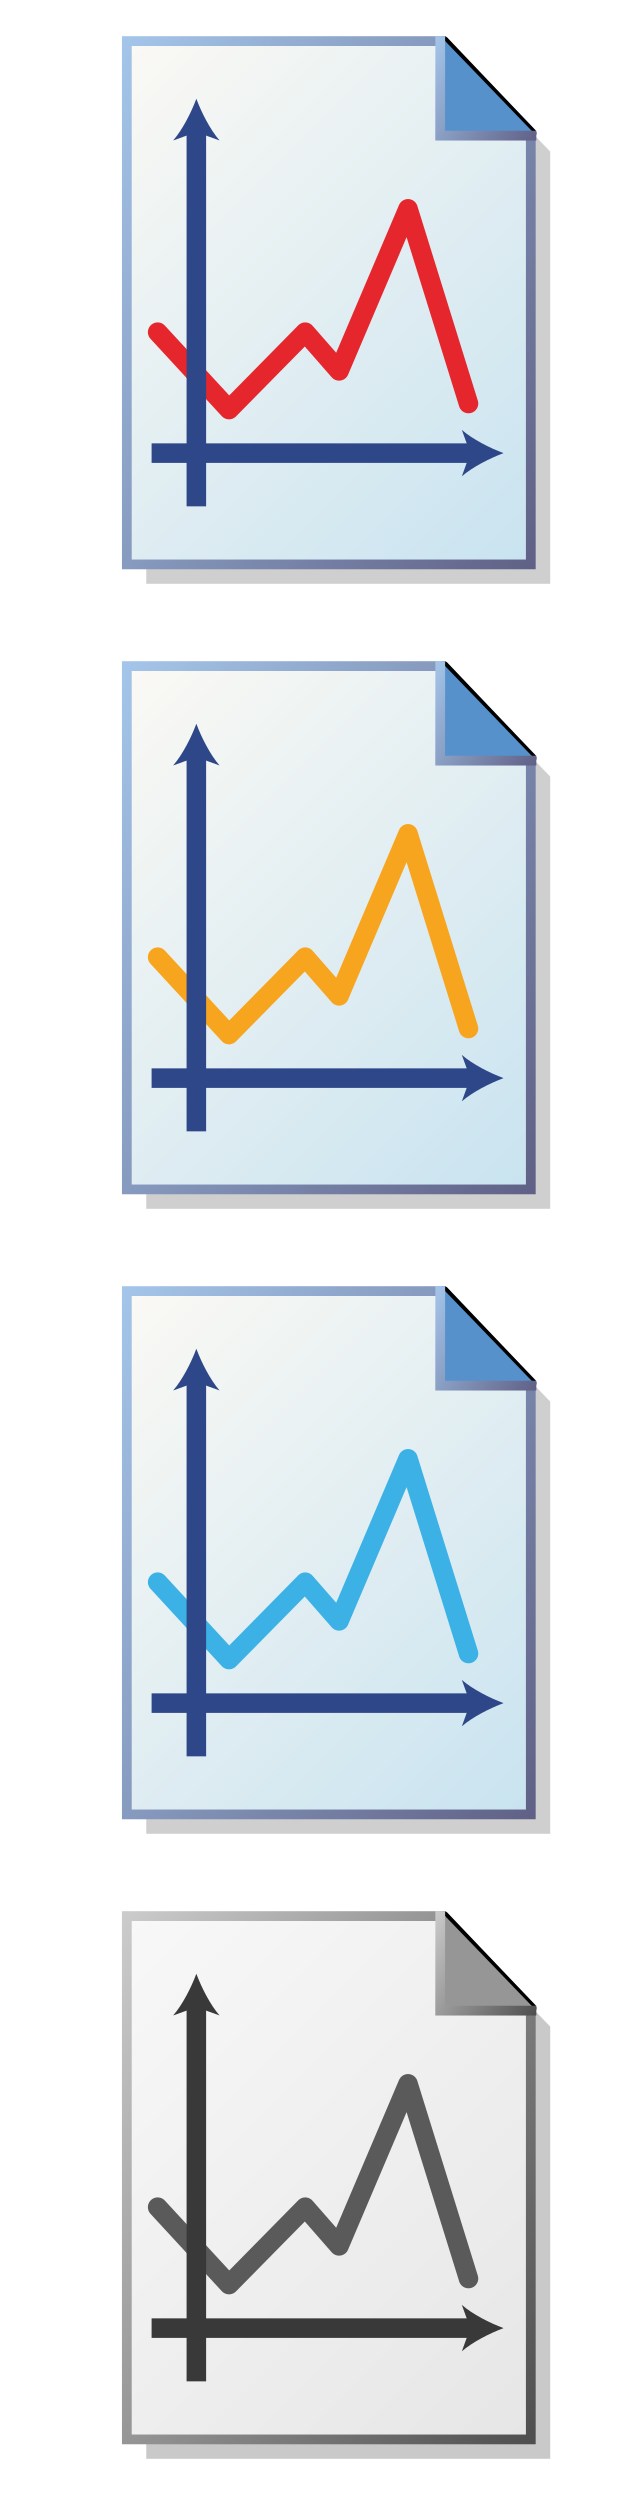
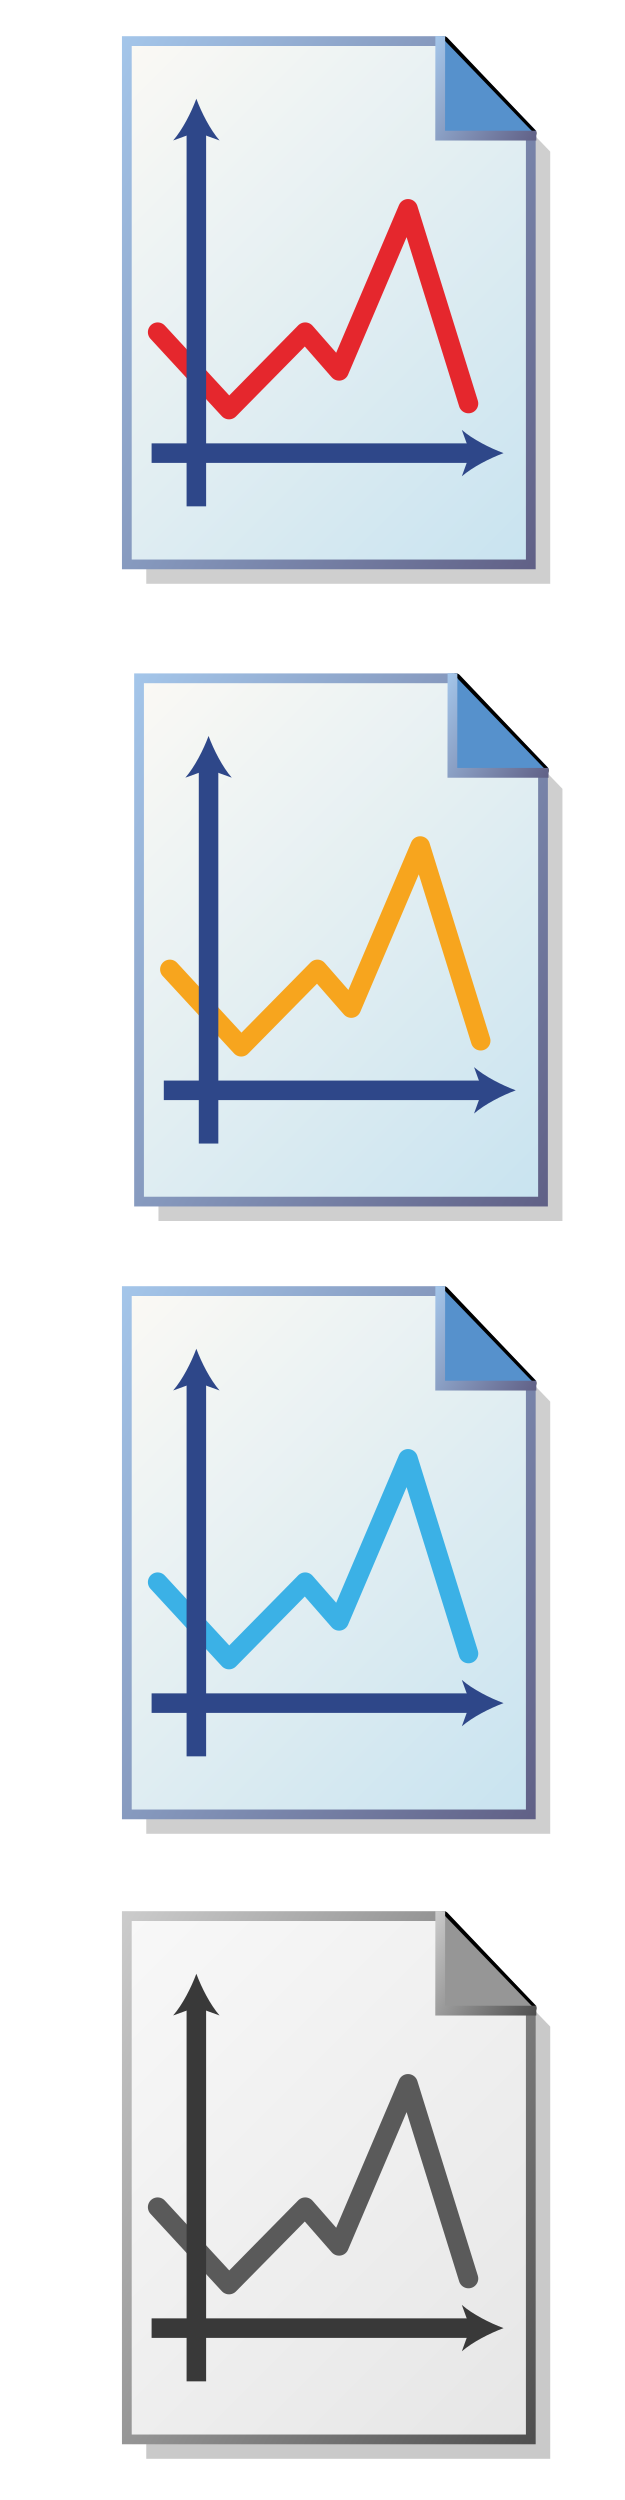
<svg xmlns="http://www.w3.org/2000/svg" version="1.1" id="Calque_1" x="0px" y="0px" viewBox="0 0 512 2048" style="enable-background:new 0 0 512 2048;" xml:space="preserve">
  <style type="text/css">
- 	.st0{opacity:0.5;fill:#A0A09F;}
+ 	.st0{opacity:0.5;fill:#A0A09F;enable-background:new    ;}
	
- 		.st1{fill:url(#SVGID_1_);stroke:url(#SVGID_00000178909308674344150830000001413189218204128641_);stroke-width:8;stroke-miterlimit:10;}
+ 		.st1{fill:url(#SVGID_1_);stroke:url(#SVGID_00000165954712830111224610000009385908490856930238_);stroke-width:8;stroke-miterlimit:10;}
	.st2{fill:none;stroke:#000000;stroke-width:8;stroke-linecap:round;stroke-miterlimit:10;}
- 	.st3{fill:#5691CC;stroke:url(#SVGID_00000093154718189846443280000014076138199688404891_);stroke-width:8;stroke-miterlimit:10;}
- 	.st4{fill:#5691CC;stroke:url(#SVGID_00000044865388216551453560000009203973892166016679_);stroke-width:8;stroke-miterlimit:10;}
+ 	.st3{fill:#5691CC;stroke:url(#SVGID_00000040552980863800906470000007176263149595307710_);stroke-width:8;stroke-miterlimit:10;}
+ 	.st4{fill:#5691CC;stroke:url(#SVGID_00000094616260889095104580000006437377164864226479_);stroke-width:8;stroke-miterlimit:10;}
	.st5{fill:none;stroke:#E5272D;stroke-width:16;stroke-linecap:round;stroke-linejoin:round;stroke-miterlimit:10;}
	.st6{fill:none;stroke:#2E4789;stroke-width:16;stroke-miterlimit:10;}
	.st7{fill:#2E4789;}
	
- 		.st8{fill:url(#SVGID_00000140702326916393491940000005057007497766339261_);stroke:url(#SVGID_00000156578575809687385360000012695221706002551713_);stroke-width:8;stroke-miterlimit:10;}
- 	.st9{fill:#5691CC;stroke:url(#SVGID_00000084531059727207651590000009345557949704686728_);stroke-width:8;stroke-miterlimit:10;}
- 	.st10{fill:#5691CC;stroke:url(#SVGID_00000033332552300869513740000018012045154314229651_);stroke-width:8;stroke-miterlimit:10;}
+ 		.st8{fill:url(#SVGID_00000109749975043649067520000017273070818371469464_);stroke:url(#SVGID_00000028284594327644715270000014326363447090047619_);stroke-width:8;stroke-miterlimit:10;}
+ 	.st9{fill:#5691CC;stroke:url(#SVGID_00000070081418939922025530000012863511350135786644_);stroke-width:8;stroke-miterlimit:10;}
+ 	.st10{fill:#5691CC;stroke:url(#SVGID_00000157303158735793463650000006644963944138598035_);stroke-width:8;stroke-miterlimit:10;}
	.st11{fill:none;stroke:#F7A51E;stroke-width:16;stroke-linecap:round;stroke-linejoin:round;stroke-miterlimit:10;}
	
- 		.st12{fill:url(#SVGID_00000143585458436940164840000016159258499733905846_);stroke:url(#SVGID_00000134238878416948462790000004792553779842068881_);stroke-width:8;stroke-miterlimit:10;}
- 	.st13{fill:#5691CC;stroke:url(#SVGID_00000009552302299151008740000014884857096991106724_);stroke-width:8;stroke-miterlimit:10;}
- 	.st14{fill:#5691CC;stroke:url(#SVGID_00000034803920418069424980000005497371238145405320_);stroke-width:8;stroke-miterlimit:10;}
+ 		.st12{fill:url(#SVGID_00000018226660207454473970000010016748540061028007_);stroke:url(#SVGID_00000062872148805961974570000017890331288422804409_);stroke-width:8;stroke-miterlimit:10;}
+ 	.st13{fill:#5691CC;stroke:url(#SVGID_00000147181807593667485140000010821446576515139213_);stroke-width:8;stroke-miterlimit:10;}
+ 	.st14{fill:#5691CC;stroke:url(#SVGID_00000071559852158387091140000002709336651498893441_);stroke-width:8;stroke-miterlimit:10;}
	.st15{fill:none;stroke:#3BB1E6;stroke-width:16;stroke-linecap:round;stroke-linejoin:round;stroke-miterlimit:10;}
- 	.st16{opacity:0.5;fill:#949494;}
+ 	.st16{opacity:0.5;fill:#949494;enable-background:new    ;}
	
- 		.st17{fill:url(#SVGID_00000011735818013654953920000018395606649017748140_);stroke:url(#SVGID_00000119803122217363813010000006231277115067399594_);stroke-width:8;stroke-miterlimit:10;}
- 	.st18{fill:#969696;stroke:url(#SVGID_00000081629965477798962210000015575773481830943407_);stroke-width:8;stroke-miterlimit:10;}
- 	.st19{fill:#969696;stroke:url(#SVGID_00000086658931629155114790000004875419878049178499_);stroke-width:8;stroke-miterlimit:10;}
+ 		.st17{fill:url(#SVGID_00000101822416225681489830000015239875216237848717_);stroke:url(#SVGID_00000120539837584389772230000005630660981675868556_);stroke-width:8;stroke-miterlimit:10;}
+ 	.st18{fill:#969696;stroke:url(#SVGID_00000048478406674238862900000011287095568126969737_);stroke-width:8;stroke-miterlimit:10;}
+ 	.st19{fill:#969696;stroke:url(#SVGID_00000003068127517227274950000010758980754727007909_);stroke-width:8;stroke-miterlimit:10;}
	.st20{fill:none;stroke:#5A5A5A;stroke-width:16;stroke-linecap:round;stroke-linejoin:round;stroke-miterlimit:10;}
	.st21{fill:none;stroke:#393939;stroke-width:16;stroke-miterlimit:10;}
	.st22{fill:#393939;}
</style>
  <polygon class="st0" points="434.83,107.68 434.83,459.06 119.81,459.06 119.81,478.23 450.74,478.23 450.74,124.17 " />
-   <linearGradient id="SVGID_1_" gradientUnits="userSpaceOnUse" x1="61.458" y1="1971.898" x2="441.272" y2="1592.082" gradientTransform="matrix(1 0 0 -1 0 2048)">
+   <linearGradient id="SVGID_1_" gradientUnits="userSpaceOnUse" x1="61.458" y1="-1203.898" x2="441.272" y2="-824.082" gradientTransform="matrix(1 0 0 1 0 1280)">
    <stop offset="0" style="stop-color:#FBF9F4" />
    <stop offset="1" style="stop-color:#C8E3F0" />
  </linearGradient>
-   <linearGradient id="SVGID_00000134945587795994049510000011425875310033253050_" gradientUnits="userSpaceOnUse" x1="38.43" y1="1911.871" x2="481.724" y2="1655.935" gradientTransform="matrix(1 0 0 -1 0 2048)">
+   <linearGradient id="SVGID_00000034785486113563454960000009595841114480851868_" gradientUnits="userSpaceOnUse" x1="38.43" y1="-1143.871" x2="481.724" y2="-887.936" gradientTransform="matrix(1 0 0 1 0 1280)">
    <stop offset="0" style="stop-color:#A4C6EA" />
    <stop offset="1" style="stop-color:#606086" />
  </linearGradient>
-   <polygon style="fill:url(#SVGID_1_);stroke:url(#SVGID_00000134945587795994049510000011425875310033253050_);stroke-width:8;stroke-miterlimit:10;" points="  434.83,462.36 103.9,462.36 103.9,33.66 362.83,33.66 434.83,108.3 " />
+   <polygon style="fill:url(#SVGID_1_);stroke:url(#SVGID_00000034785486113563454960000009595841114480851868_);stroke-width:8;stroke-miterlimit:10;" points="  434.83,462.36 103.9,462.36 103.9,33.66 362.83,33.66 434.83,108.3 " />
  <line class="st2" x1="363.66" y1="33.66" x2="435.42" y2="109.11" />
-   <linearGradient id="SVGID_00000142860529927043514630000006742283680749521804_" gradientUnits="userSpaceOnUse" x1="339.118" y1="1988.091" x2="438.195" y2="1930.889" gradientTransform="matrix(1 0 0 -1 0 2048)">
+   <linearGradient id="SVGID_00000064355628952425516350000010892761419125613476_" gradientUnits="userSpaceOnUse" x1="339.118" y1="-1220.091" x2="438.195" y2="-1162.889" gradientTransform="matrix(1 0 0 1 0 1280)">
    <stop offset="0" style="stop-color:#A4C6EA" />
    <stop offset="1" style="stop-color:#606086" />
  </linearGradient>
-   <polyline style="fill:#5691CC;stroke:url(#SVGID_00000142860529927043514630000006742283680749521804_);stroke-width:8;stroke-miterlimit:10;" points="  360.66,29.53 360.58,111.11 439.35,111.11 " />
-   <linearGradient id="SVGID_00000177465544687635967490000014479952602597073577_" gradientUnits="userSpaceOnUse" x1="360.66" y1="2014.34" x2="360.66" y2="2014.34" gradientTransform="matrix(1 0 0 -1 0 2048)">
+   <polyline style="fill:#5691CC;stroke:url(#SVGID_00000064355628952425516350000010892761419125613476_);stroke-width:8;stroke-miterlimit:10;" points="  360.66,29.53 360.58,111.11 439.35,111.11 " />
+   <linearGradient id="SVGID_00000041989302292319247700000003214980738867169187_" gradientUnits="userSpaceOnUse" x1="360.66" y1="-1246.34" x2="360.66" y2="-1246.34" gradientTransform="matrix(1 0 0 1 0 1280)">
    <stop offset="0" style="stop-color:#A4C6EA" />
    <stop offset="1" style="stop-color:#606086" />
  </linearGradient>
-   <path style="fill:#5691CC;stroke:url(#SVGID_00000177465544687635967490000014479952602597073577_);stroke-width:8;stroke-miterlimit:10;" d="  M360.66,33.66" />
+   <path style="fill:#5691CC;stroke:url(#SVGID_00000041989302292319247700000003214980738867169187_);stroke-width:8;stroke-miterlimit:10;" d="  M360.66,33.66" />
  <polyline class="st5" points="129.15,272.12 187.61,335.53 250.03,272.12 277.77,303.83 334.25,171.06 383.79,330.58 " />
  <g>
    <g>
      <line class="st6" x1="160.85" y1="414.8" x2="160.85" y2="105.03" />
      <g>
        <path class="st7" d="M160.85,80.89c4.21,11.36,11.41,25.45,19.02,34.19l-19.02-6.88l-19.02,6.88     C149.45,106.34,156.64,92.25,160.85,80.89z" />
      </g>
    </g>
  </g>
  <g>
    <g>
      <line class="st6" x1="124.19" y1="371.2" x2="388.38" y2="371.2" />
      <g>
        <path class="st7" d="M412.52,371.2c-11.36,4.21-25.45,11.41-34.19,19.02l6.88-19.02l-6.88-19.02     C387.07,359.8,401.16,366.99,412.52,371.2z" />
      </g>
    </g>
  </g>
-   <polygon class="st0" points="434.83,619.68 434.83,971.05 119.81,971.05 119.81,990.23 450.74,990.23 450.74,636.17 " />
-   <linearGradient id="SVGID_00000044174495400892862760000003665559715926728631_" gradientUnits="userSpaceOnUse" x1="61.458" y1="1459.898" x2="441.272" y2="1080.082" gradientTransform="matrix(1 0 0 -1 0 2048)">
+   <polygon class="st0" points="444.83,629.68 444.83,981.05 129.81,981.05 129.81,1000.23 460.74,1000.23 460.74,646.17 " />
+   <linearGradient id="SVGID_00000048493861747460437550000017983919167662082197_" gradientUnits="userSpaceOnUse" x1="71.457" y1="-681.898" x2="451.272" y2="-302.082" gradientTransform="matrix(1 0 0 1 0 1280)">
    <stop offset="0" style="stop-color:#FBF9F4" />
    <stop offset="1" style="stop-color:#C8E3F0" />
  </linearGradient>
-   <linearGradient id="SVGID_00000176765142501034757550000007540766951651176333_" gradientUnits="userSpaceOnUse" x1="38.43" y1="1399.871" x2="481.724" y2="1143.935" gradientTransform="matrix(1 0 0 -1 0 2048)">
+   <linearGradient id="SVGID_00000075126922081270667630000002584155331924552633_" gradientUnits="userSpaceOnUse" x1="48.43" y1="-621.871" x2="491.724" y2="-365.935" gradientTransform="matrix(1 0 0 1 0 1280)">
    <stop offset="0" style="stop-color:#A4C6EA" />
    <stop offset="1" style="stop-color:#606086" />
  </linearGradient>
-   <polygon style="fill:url(#SVGID_00000044174495400892862760000003665559715926728631_);stroke:url(#SVGID_00000176765142501034757550000007540766951651176333_);stroke-width:8;stroke-miterlimit:10;" points="  434.83,974.36 103.9,974.36 103.9,545.66 362.83,545.66 434.83,620.3 " />
-   <line class="st2" x1="363.66" y1="545.66" x2="435.42" y2="621.11" />
-   <linearGradient id="SVGID_00000182510259031351911310000006726350672230088881_" gradientUnits="userSpaceOnUse" x1="339.118" y1="1476.091" x2="438.195" y2="1418.889" gradientTransform="matrix(1 0 0 -1 0 2048)">
+   <polygon style="fill:url(#SVGID_00000048493861747460437550000017983919167662082197_);stroke:url(#SVGID_00000075126922081270667630000002584155331924552633_);stroke-width:8;stroke-miterlimit:10;" points="  444.83,984.36 113.9,984.36 113.9,555.66 372.83,555.66 444.83,630.3 " />
+   <line class="st2" x1="373.66" y1="555.66" x2="445.42" y2="631.11" />
+   <linearGradient id="SVGID_00000163063261026996166160000014369760524115754927_" gradientUnits="userSpaceOnUse" x1="349.118" y1="-698.091" x2="448.195" y2="-640.889" gradientTransform="matrix(1 0 0 1 0 1280)">
    <stop offset="0" style="stop-color:#A4C6EA" />
    <stop offset="1" style="stop-color:#606086" />
  </linearGradient>
-   <polyline style="fill:#5691CC;stroke:url(#SVGID_00000182510259031351911310000006726350672230088881_);stroke-width:8;stroke-miterlimit:10;" points="  360.66,541.53 360.58,623.11 439.35,623.11 " />
-   <linearGradient id="SVGID_00000134958617641894763750000004650536732006169753_" gradientUnits="userSpaceOnUse" x1="360.66" y1="1502.34" x2="360.66" y2="1502.34" gradientTransform="matrix(1 0 0 -1 0 2048)">
+   <polyline style="fill:#5691CC;stroke:url(#SVGID_00000163063261026996166160000014369760524115754927_);stroke-width:8;stroke-miterlimit:10;" points="  370.66,551.53 370.58,633.11 449.35,633.11 " />
+   <linearGradient id="SVGID_00000124879018031654312270000017153155282051211947_" gradientUnits="userSpaceOnUse" x1="370.66" y1="-724.34" x2="370.66" y2="-724.34" gradientTransform="matrix(1 0 0 1 0 1280)">
    <stop offset="0" style="stop-color:#A4C6EA" />
    <stop offset="1" style="stop-color:#606086" />
  </linearGradient>
-   <path style="fill:#5691CC;stroke:url(#SVGID_00000134958617641894763750000004650536732006169753_);stroke-width:8;stroke-miterlimit:10;" d="  M360.66,545.66" />
-   <polyline class="st11" points="129.15,784.12 187.61,847.53 250.03,784.12 277.77,815.83 334.25,683.06 383.79,842.58 " />
+   <path style="fill:#5691CC;stroke:url(#SVGID_00000124879018031654312270000017153155282051211947_);stroke-width:8;stroke-miterlimit:10;" d="  M370.66,555.66" />
+   <polyline class="st11" points="139.15,794.12 197.61,857.53 260.03,794.12 287.77,825.83 344.25,693.06 393.79,852.58 " />
  <g>
    <g>
-       <line class="st6" x1="160.85" y1="926.8" x2="160.85" y2="617.03" />
+       <line class="st6" x1="170.85" y1="936.8" x2="170.85" y2="627.03" />
      <g>
-         <path class="st7" d="M160.85,592.89c4.21,11.36,11.41,25.45,19.02,34.19l-19.02-6.88l-19.02,6.88     C149.45,618.34,156.64,604.25,160.85,592.89z" />
+         <path class="st7" d="M170.85,602.89c4.21,11.36,11.41,25.45,19.02,34.19l-19.02-6.88l-19.02,6.88     C159.45,628.34,166.64,614.25,170.85,602.89z" />
      </g>
    </g>
  </g>
  <g>
    <g>
-       <line class="st6" x1="124.19" y1="883.2" x2="388.38" y2="883.2" />
+       <line class="st6" x1="134.19" y1="893.2" x2="398.38" y2="893.2" />
      <g>
-         <path class="st7" d="M412.52,883.2c-11.36,4.21-25.45,11.41-34.19,19.02l6.88-19.02l-6.88-19.02     C387.07,871.8,401.16,878.99,412.52,883.2z" />
+         <path class="st7" d="M422.52,893.2c-11.36,4.21-25.45,11.41-34.19,19.02l6.88-19.02l-6.88-19.02     C397.07,881.8,411.16,888.99,422.52,893.2z" />
      </g>
    </g>
  </g>
  <polygon class="st0" points="434.83,1131.68 434.83,1483.06 119.81,1483.06 119.81,1502.23 450.74,1502.23 450.74,1148.17 " />
-   <linearGradient id="SVGID_00000129176034797567203210000006954708587848092604_" gradientUnits="userSpaceOnUse" x1="61.458" y1="947.898" x2="441.272" y2="568.082" gradientTransform="matrix(1 0 0 -1 0 2048)">
+   <linearGradient id="SVGID_00000121253548578331333700000006879127285350446492_" gradientUnits="userSpaceOnUse" x1="61.458" y1="-179.898" x2="441.272" y2="199.917" gradientTransform="matrix(1 0 0 1 0 1280)">
    <stop offset="0" style="stop-color:#FBF9F4" />
    <stop offset="1" style="stop-color:#C8E3F0" />
  </linearGradient>
-   <linearGradient id="SVGID_00000092456989375336745740000009914979337676074147_" gradientUnits="userSpaceOnUse" x1="38.43" y1="887.871" x2="481.724" y2="631.935" gradientTransform="matrix(1 0 0 -1 0 2048)">
+   <linearGradient id="SVGID_00000062184155002612035880000000418050292337751202_" gradientUnits="userSpaceOnUse" x1="38.43" y1="-119.871" x2="481.724" y2="136.065" gradientTransform="matrix(1 0 0 1 0 1280)">
    <stop offset="0" style="stop-color:#A4C6EA" />
    <stop offset="1" style="stop-color:#606086" />
  </linearGradient>
-   <polygon style="fill:url(#SVGID_00000129176034797567203210000006954708587848092604_);stroke:url(#SVGID_00000092456989375336745740000009914979337676074147_);stroke-width:8;stroke-miterlimit:10;" points="  434.83,1486.36 103.9,1486.36 103.9,1057.66 362.83,1057.66 434.83,1132.3 " />
+   <polygon style="fill:url(#SVGID_00000121253548578331333700000006879127285350446492_);stroke:url(#SVGID_00000062184155002612035880000000418050292337751202_);stroke-width:8;stroke-miterlimit:10;" points="  434.83,1486.36 103.9,1486.36 103.9,1057.66 362.83,1057.66 434.83,1132.3 " />
  <line class="st2" x1="363.66" y1="1057.66" x2="435.42" y2="1133.11" />
-   <linearGradient id="SVGID_00000174602259398487489010000010929151071843370936_" gradientUnits="userSpaceOnUse" x1="339.118" y1="964.091" x2="438.195" y2="906.889" gradientTransform="matrix(1 0 0 -1 0 2048)">
+   <linearGradient id="SVGID_00000077287202375037514710000008719513389335174580_" gradientUnits="userSpaceOnUse" x1="339.118" y1="-196.091" x2="438.195" y2="-138.889" gradientTransform="matrix(1 0 0 1 0 1280)">
    <stop offset="0" style="stop-color:#A4C6EA" />
    <stop offset="1" style="stop-color:#606086" />
  </linearGradient>
-   <polyline style="fill:#5691CC;stroke:url(#SVGID_00000174602259398487489010000010929151071843370936_);stroke-width:8;stroke-miterlimit:10;" points="  360.66,1053.53 360.58,1135.11 439.35,1135.11 " />
-   <linearGradient id="SVGID_00000080167840534296479930000012806599109562334082_" gradientUnits="userSpaceOnUse" x1="360.66" y1="990.34" x2="360.66" y2="990.34" gradientTransform="matrix(1 0 0 -1 0 2048)">
+   <polyline style="fill:#5691CC;stroke:url(#SVGID_00000077287202375037514710000008719513389335174580_);stroke-width:8;stroke-miterlimit:10;" points="  360.66,1053.53 360.58,1135.11 439.35,1135.11 " />
+   <linearGradient id="SVGID_00000163758585109743257570000003733544572053798544_" gradientUnits="userSpaceOnUse" x1="360.66" y1="-222.34" x2="360.66" y2="-222.34" gradientTransform="matrix(1 0 0 1 0 1280)">
    <stop offset="0" style="stop-color:#A4C6EA" />
    <stop offset="1" style="stop-color:#606086" />
  </linearGradient>
-   <path style="fill:#5691CC;stroke:url(#SVGID_00000080167840534296479930000012806599109562334082_);stroke-width:8;stroke-miterlimit:10;" d="  M360.66,1057.66" />
+   <path style="fill:#5691CC;stroke:url(#SVGID_00000163758585109743257570000003733544572053798544_);stroke-width:8;stroke-miterlimit:10;" d="  M360.66,1057.66" />
  <polyline class="st15" points="129.15,1296.12 187.61,1359.53 250.03,1296.12 277.77,1327.83 334.25,1195.06 383.79,1354.58 " />
  <g>
    <g>
      <line class="st6" x1="160.85" y1="1438.8" x2="160.85" y2="1129.03" />
      <g>
        <path class="st7" d="M160.85,1104.89c4.21,11.36,11.41,25.45,19.02,34.19l-19.02-6.88l-19.02,6.88     C149.45,1130.34,156.64,1116.25,160.85,1104.89z" />
      </g>
    </g>
  </g>
  <g>
    <g>
      <line class="st6" x1="124.19" y1="1395.2" x2="388.38" y2="1395.2" />
      <g>
        <path class="st7" d="M412.52,1395.2c-11.36,4.21-25.45,11.41-34.19,19.02l6.88-19.02l-6.88-19.02     C387.07,1383.8,401.16,1390.99,412.52,1395.2z" />
      </g>
    </g>
  </g>
  <polygon class="st16" points="434.83,1643.68 434.83,1995.06 119.81,1995.06 119.81,2014.23 450.74,2014.23 450.74,1660.17 " />
-   <linearGradient id="SVGID_00000180329091363899459940000007584209646343409331_" gradientUnits="userSpaceOnUse" x1="61.458" y1="435.897" x2="441.272" y2="56.083" gradientTransform="matrix(1 0 0 -1 0 2048)">
+   <linearGradient id="SVGID_00000097475845683056908660000003286584573533360000_" gradientUnits="userSpaceOnUse" x1="61.458" y1="332.103" x2="441.272" y2="711.918" gradientTransform="matrix(1 0 0 1 0 1280)">
    <stop offset="0" style="stop-color:#F8F8F8" />
    <stop offset="1" style="stop-color:#E6E6E6" />
  </linearGradient>
-   <linearGradient id="SVGID_00000096755116227282623260000001837470842131614363_" gradientUnits="userSpaceOnUse" x1="38.43" y1="375.871" x2="481.724" y2="119.935" gradientTransform="matrix(1 0 0 -1 0 2048)">
+   <linearGradient id="SVGID_00000016066549688561864910000017053920835770978213_" gradientUnits="userSpaceOnUse" x1="38.43" y1="392.129" x2="481.724" y2="648.065" gradientTransform="matrix(1 0 0 1 0 1280)">
    <stop offset="0" style="stop-color:#CCCCCC" />
    <stop offset="1" style="stop-color:#4E4E4E" />
  </linearGradient>
-   <polygon style="fill:url(#SVGID_00000180329091363899459940000007584209646343409331_);stroke:url(#SVGID_00000096755116227282623260000001837470842131614363_);stroke-width:8;stroke-miterlimit:10;" points="  434.83,1998.36 103.9,1998.36 103.9,1569.66 362.83,1569.66 434.83,1644.3 " />
+   <polygon style="fill:url(#SVGID_00000097475845683056908660000003286584573533360000_);stroke:url(#SVGID_00000016066549688561864910000017053920835770978213_);stroke-width:8;stroke-miterlimit:10;" points="  434.83,1998.36 103.9,1998.36 103.9,1569.66 362.83,1569.66 434.83,1644.3 " />
  <line class="st2" x1="363.66" y1="1569.66" x2="435.42" y2="1645.11" />
-   <linearGradient id="SVGID_00000136396844873322594810000004063872125646118817_" gradientUnits="userSpaceOnUse" x1="339.118" y1="452.091" x2="438.195" y2="394.889" gradientTransform="matrix(1 0 0 -1 0 2048)">
+   <linearGradient id="SVGID_00000130636992656366349820000011030912333815632310_" gradientUnits="userSpaceOnUse" x1="339.118" y1="315.909" x2="438.195" y2="373.111" gradientTransform="matrix(1 0 0 1 0 1280)">
    <stop offset="0" style="stop-color:#CCCCCC" />
    <stop offset="1" style="stop-color:#4E4E4E" />
  </linearGradient>
-   <polyline style="fill:#969696;stroke:url(#SVGID_00000136396844873322594810000004063872125646118817_);stroke-width:8;stroke-miterlimit:10;" points="  360.66,1565.53 360.58,1647.11 439.35,1647.11 " />
-   <linearGradient id="SVGID_00000075162500381404857970000004148549065853461898_" gradientUnits="userSpaceOnUse" x1="360.66" y1="478.34" x2="360.66" y2="478.34" gradientTransform="matrix(1 0 0 -1 0 2048)">
+   <polyline style="fill:#969696;stroke:url(#SVGID_00000130636992656366349820000011030912333815632310_);stroke-width:8;stroke-miterlimit:10;" points="  360.66,1565.53 360.58,1647.11 439.35,1647.11 " />
+   <linearGradient id="SVGID_00000182521705740000578980000005699702599414634661_" gradientUnits="userSpaceOnUse" x1="360.66" y1="289.66" x2="360.66" y2="289.66" gradientTransform="matrix(1 0 0 1 0 1280)">
    <stop offset="0" style="stop-color:#CCCCCC" />
    <stop offset="1" style="stop-color:#4E4E4E" />
  </linearGradient>
-   <path style="fill:#969696;stroke:url(#SVGID_00000075162500381404857970000004148549065853461898_);stroke-width:8;stroke-miterlimit:10;" d="  M360.66,1569.66" />
+   <path style="fill:#969696;stroke:url(#SVGID_00000182521705740000578980000005699702599414634661_);stroke-width:8;stroke-miterlimit:10;" d="  M360.66,1569.66" />
  <polyline class="st20" points="129.15,1808.12 187.61,1871.53 250.03,1808.12 277.77,1839.83 334.25,1707.06 383.79,1866.58 " />
  <g>
    <g>
      <line class="st21" x1="160.85" y1="1950.8" x2="160.85" y2="1641.03" />
      <g>
        <path class="st22" d="M160.85,1616.89c4.21,11.36,11.41,25.45,19.02,34.19l-19.02-6.88l-19.02,6.88     C149.45,1642.34,156.64,1628.25,160.85,1616.89z" />
      </g>
    </g>
  </g>
  <g>
    <g>
      <line class="st21" x1="124.19" y1="1907.2" x2="388.38" y2="1907.2" />
      <g>
        <path class="st22" d="M412.52,1907.2c-11.36,4.21-25.45,11.41-34.19,19.02l6.88-19.02l-6.88-19.02     C387.07,1895.8,401.16,1902.99,412.52,1907.2z" />
      </g>
    </g>
  </g>
</svg>
